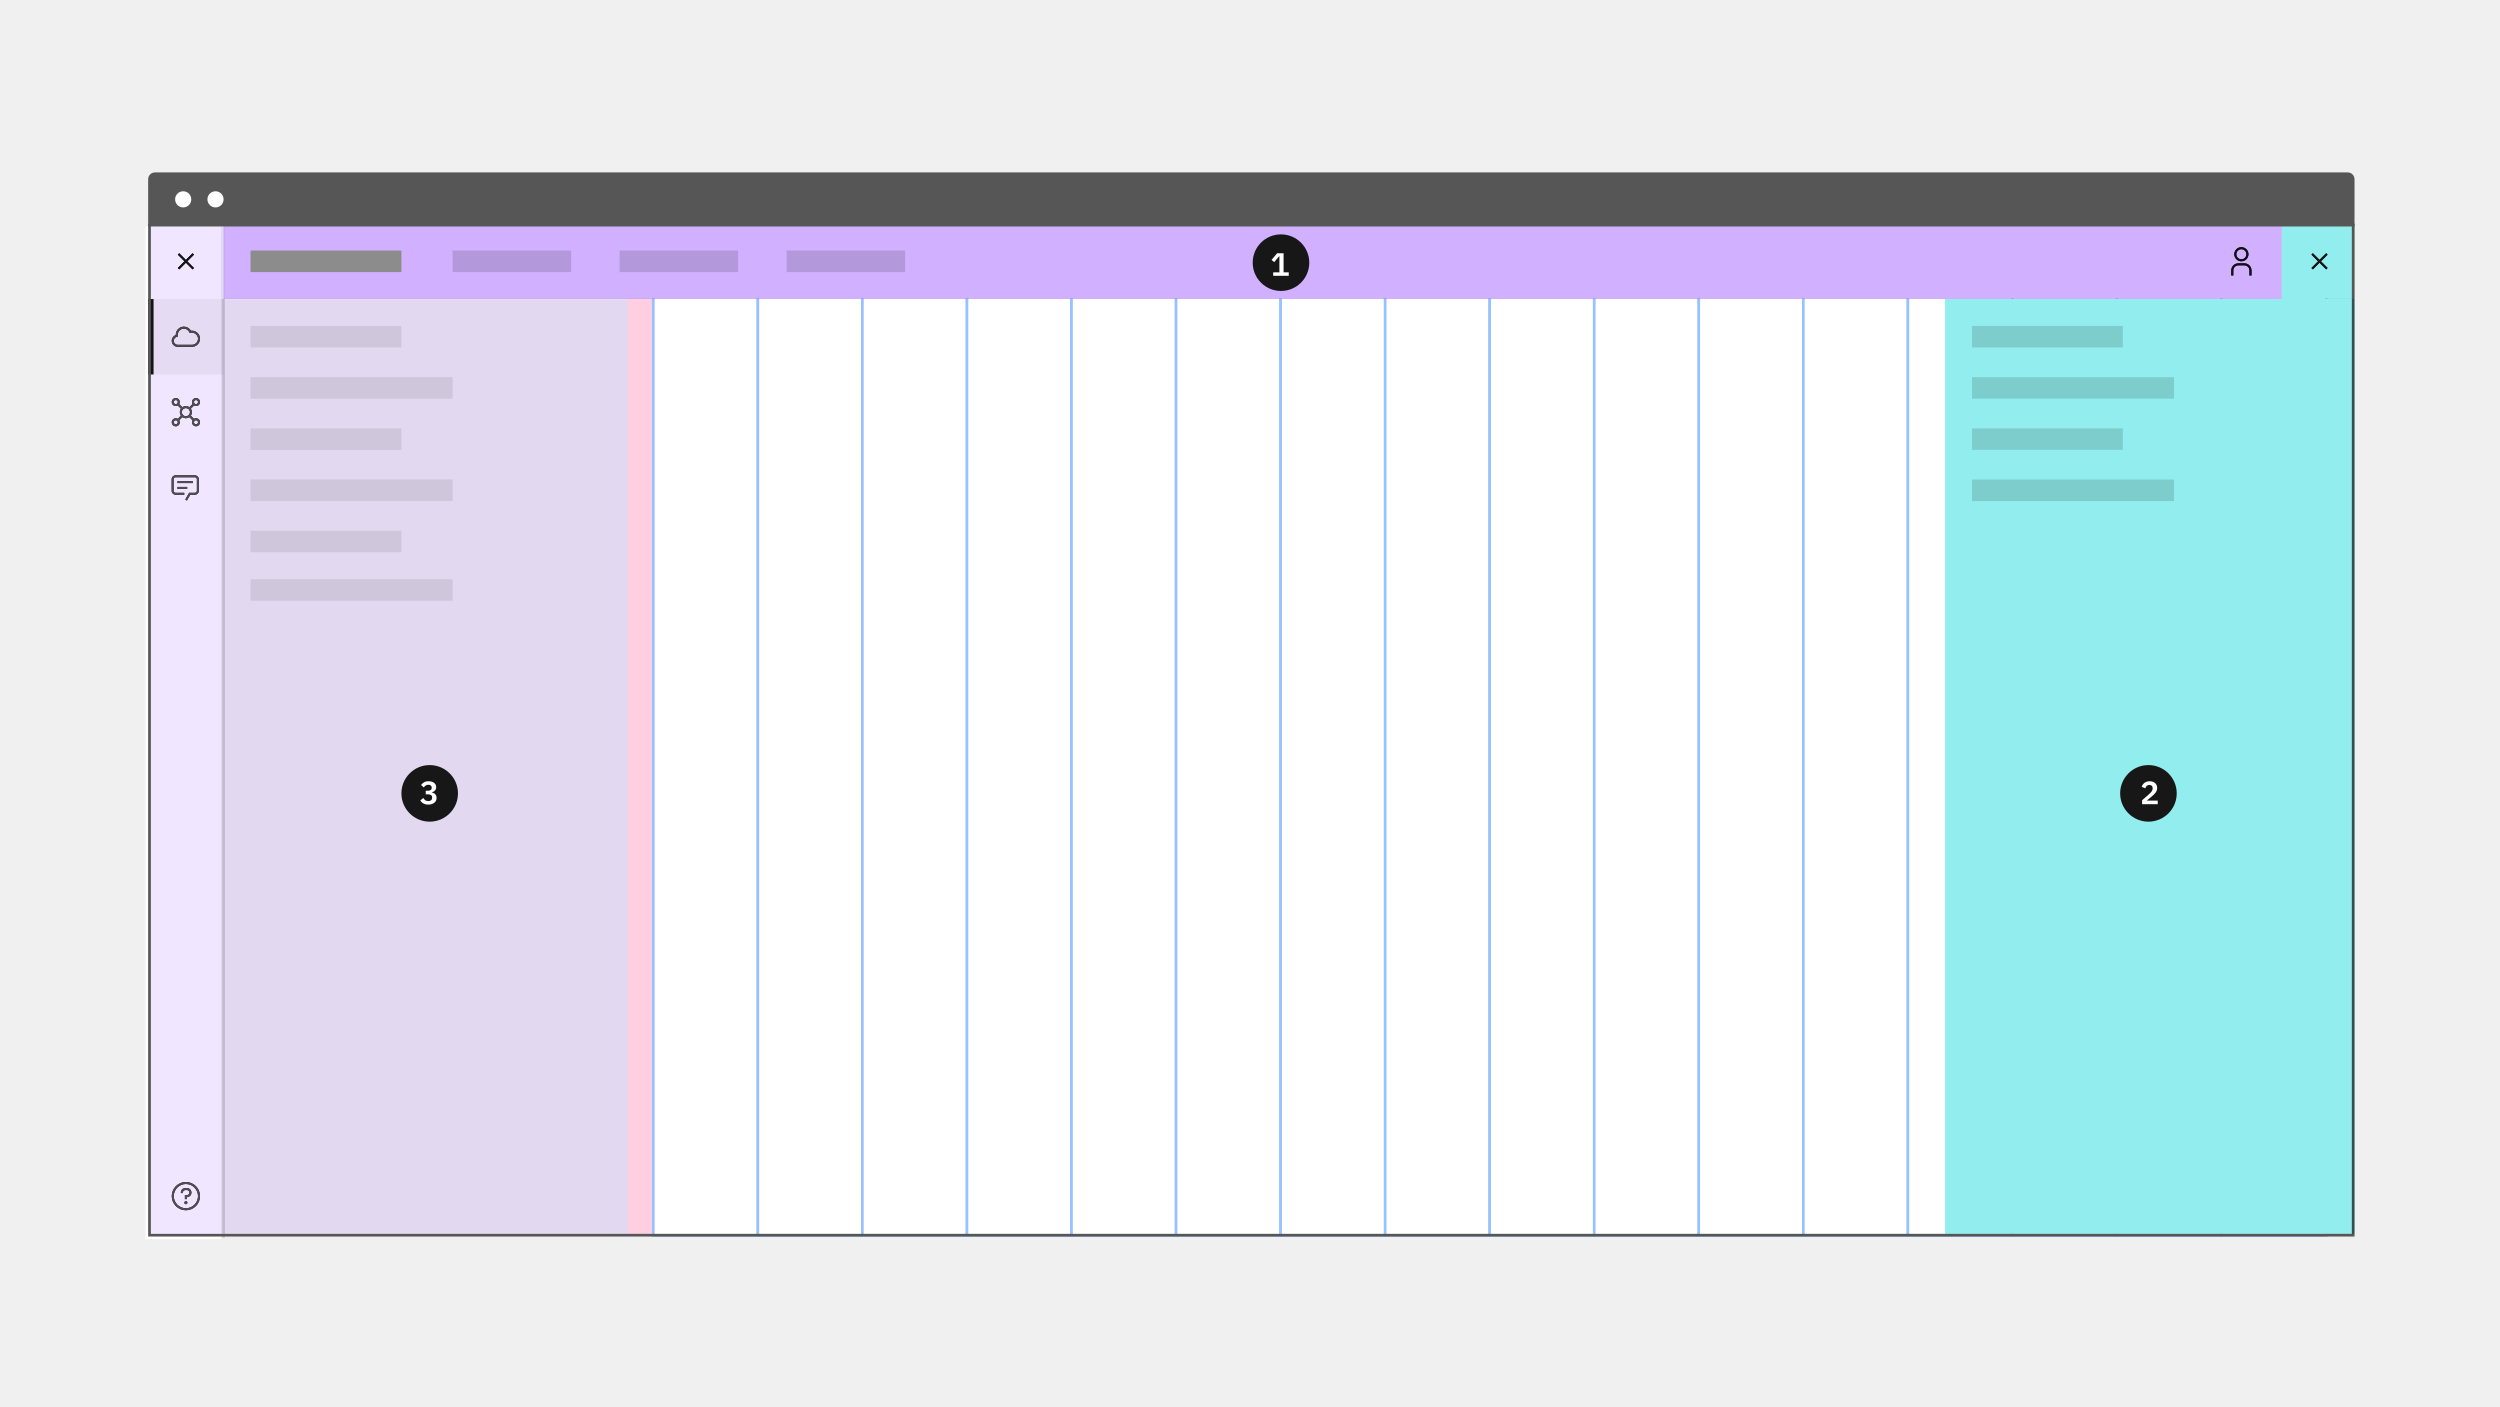
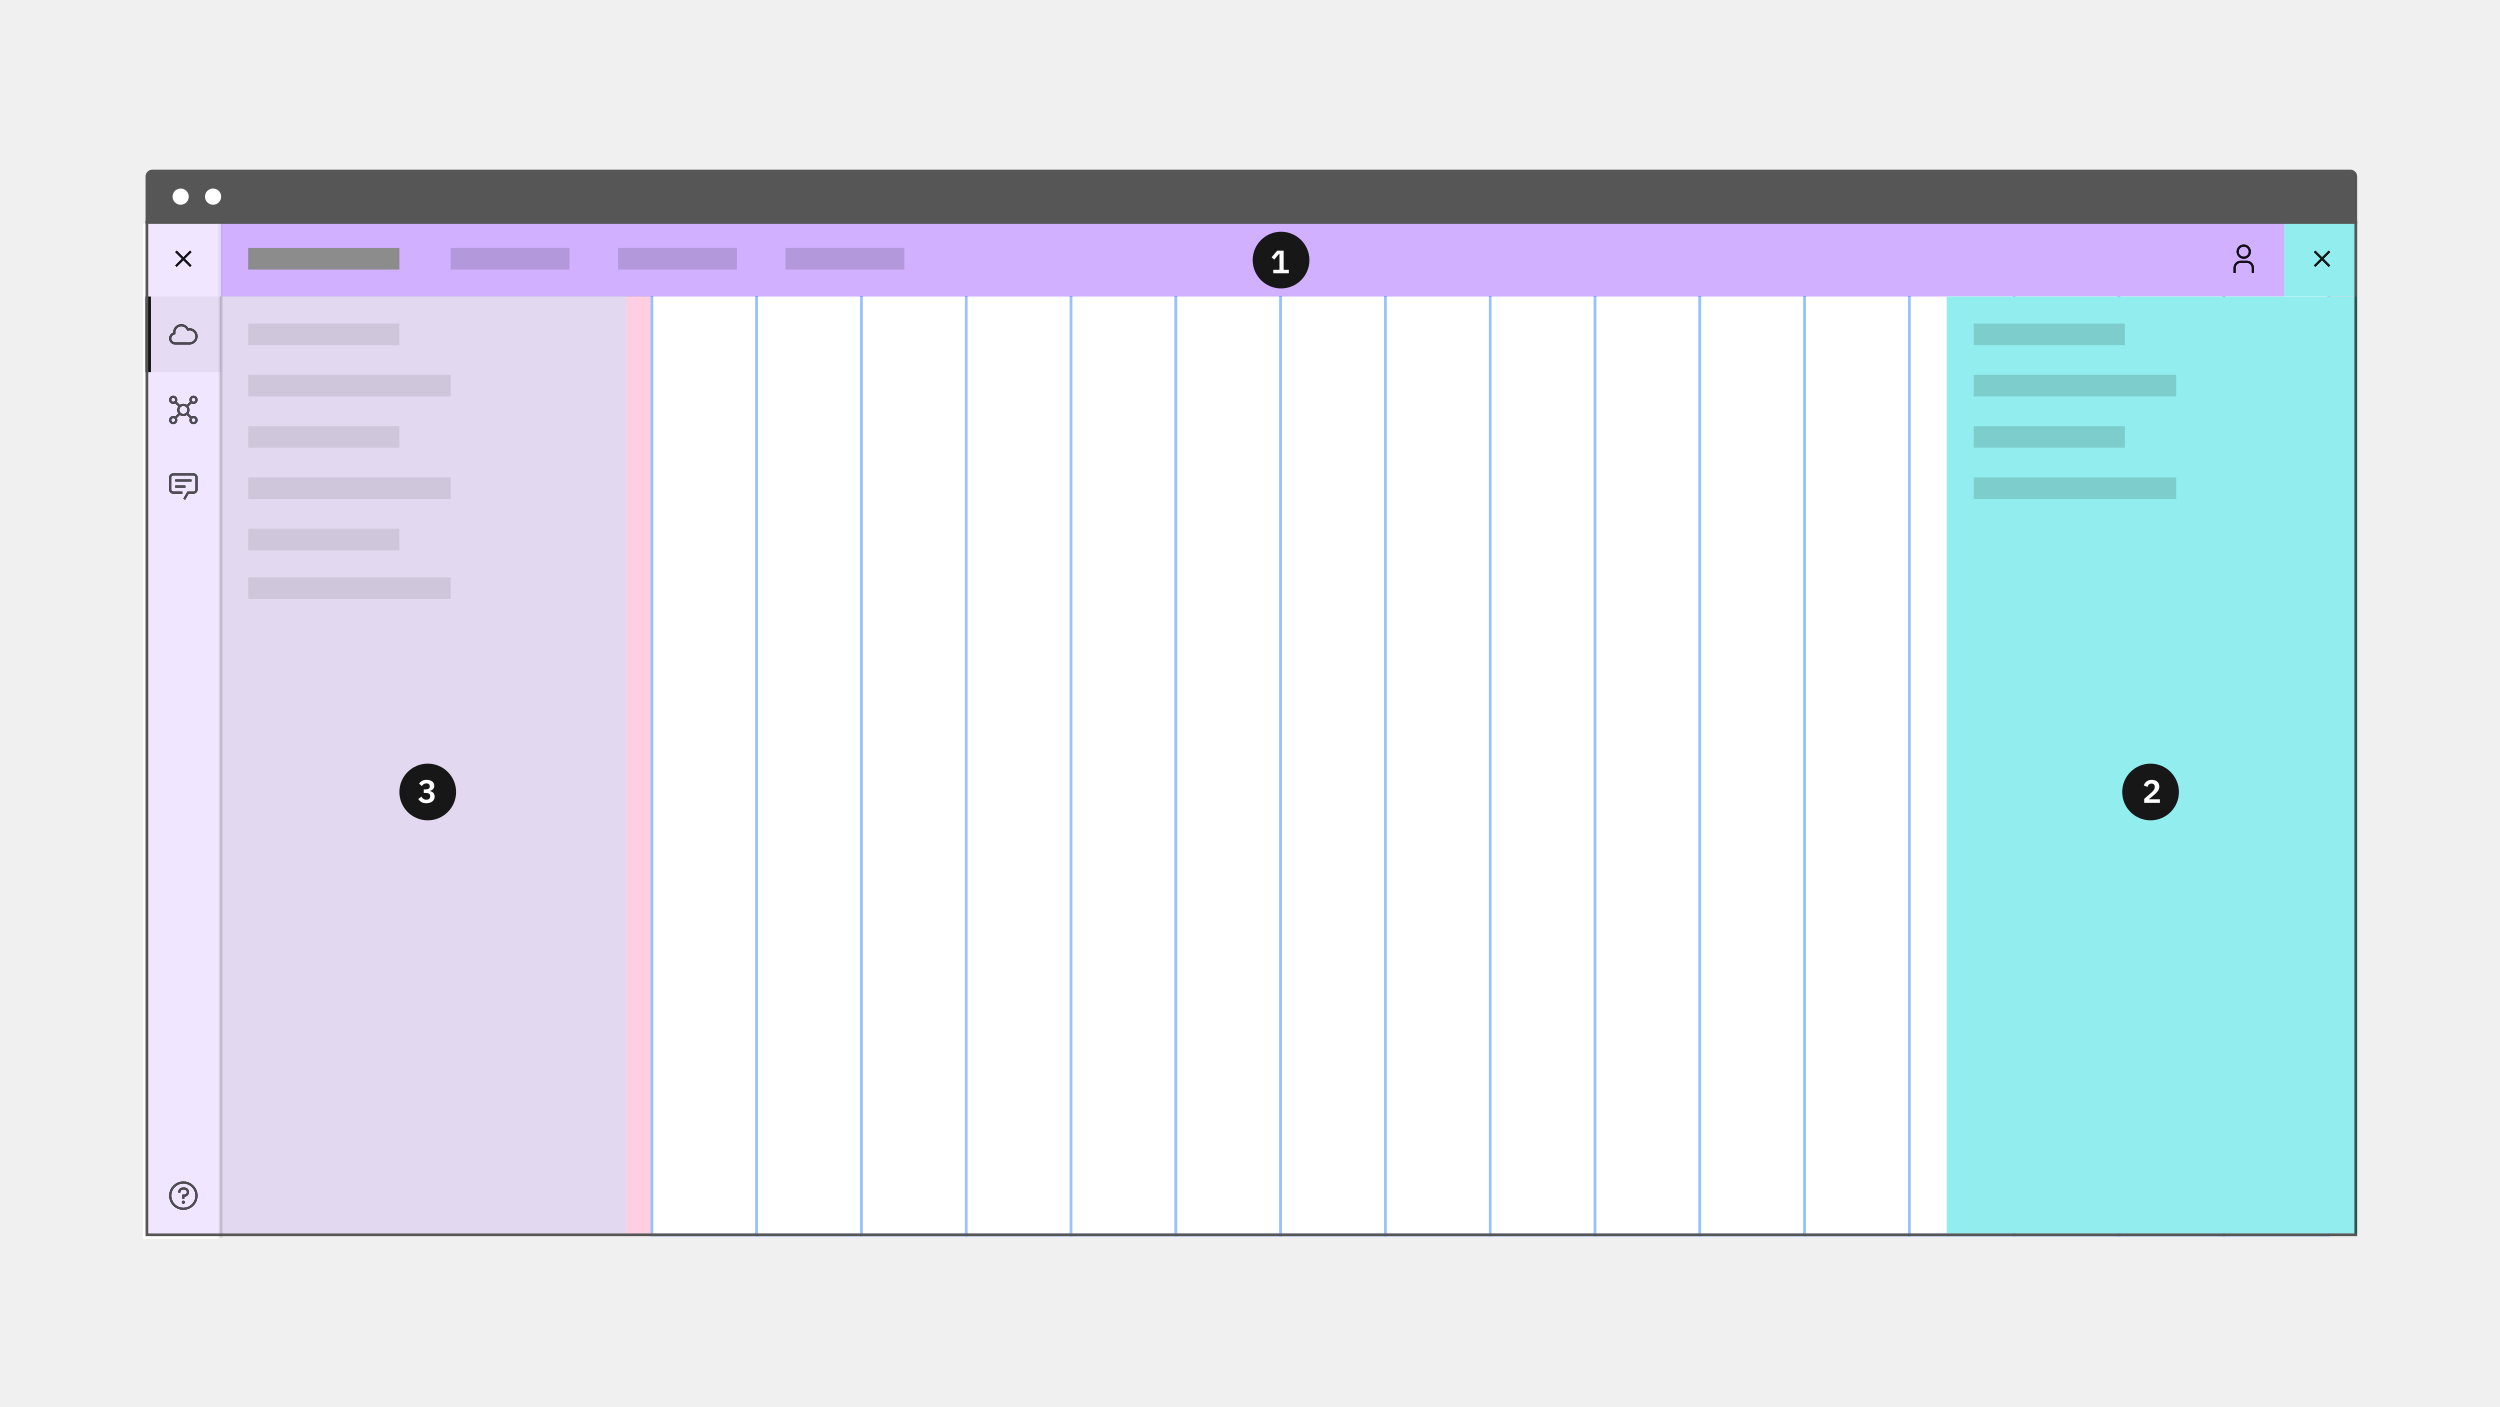
- <svg xmlns="http://www.w3.org/2000/svg" xmlns:xlink="http://www.w3.org/1999/xlink" width="928px" height="522px" viewBox="0 0 928 522" version="1.1">
+ <svg xmlns="http://www.w3.org/2000/svg" xmlns:xlink="http://www.w3.org/1999/xlink" width="1120px" height="630px" viewBox="0 0 1120 630" version="1.1">
  <defs>
-     <path d="M3.75,0.75 C4.786,0.75 5.625,1.589 5.625,2.625 C5.625,3.661 4.786,4.5 3.75,4.5 C2.714,4.5 1.875,3.661 1.875,2.625 C1.876,1.59 2.715,0.751 3.75,0.75 Z M3.75,0 C2.3,0 1.125,1.175 1.125,2.625 C1.125,4.075 2.3,5.25 3.75,5.25 C5.2,5.25 6.375,4.075 6.375,2.625 C6.375,1.175 5.2,8.32667268e-16 3.75,0 Z M7.5,10.5 L6.75,10.5 L6.75,8.625 C6.749,7.59 5.91,6.751 4.875,6.75 L2.625,6.75 C1.59,6.751 0.751,7.59 0.75,8.625 L0.75,10.5 L0,10.5 L0,8.625 C0.002,7.176 1.176,6.002 2.625,6 L4.875,6 C6.324,6.002 7.498,7.176 7.5,8.625 L7.5,10.5 Z" id="path-1" />
-     <polygon id="path-3" points="3.53 3 6 0.53 5.47 0 3 2.47 0.53 0 0 0.53 2.47 3 0 5.47 0.53 6 3 3.53 5.47 6 6 5.47" />
-     <path d="M5.25,0 C2.362,0 0,2.362 0,5.25 C0,8.137 2.362,10.5 5.25,10.5 C8.137,10.5 10.5,8.137 10.5,5.25 C10.5,2.362 8.137,0 5.25,0 Z M5.25,9.75 C2.775,9.75 0.75,7.725 0.75,5.25 C0.75,2.775 2.775,0.75 5.25,0.75 C7.725,0.75 9.75,2.775 9.75,5.25 C9.75,7.725 7.725,9.75 5.25,9.75 Z M5.25,8.25 C5.561,8.25 5.812,7.998 5.812,7.688 C5.812,7.377 5.561,7.125 5.25,7.125 C4.939,7.125 4.688,7.377 4.688,7.688 C4.688,7.998 4.939,8.25 5.25,8.25 Z M5.625,2.25 L5.062,2.25 C4.125,2.25 3.375,3 3.375,3.938 L3.375,4.125 L4.125,4.125 L4.125,3.938 C4.125,3.413 4.537,3 5.062,3 L5.625,3 C6.15,3 6.562,3.413 6.562,3.938 C6.562,4.463 6.15,4.875 5.625,4.875 L4.875,4.875 L4.875,6.375 L5.625,6.375 L5.625,5.625 C6.562,5.625 7.312,4.875 7.312,3.938 C7.312,3 6.562,2.25 5.625,2.25 Z" id="path-5" />
-     <path d="M9.375,7.875 C9.111,7.879 8.852,7.953 8.625,8.089 L7.466,6.93 C8.021,6.15 8.021,5.104 7.466,4.324 L8.625,3.161 C9.276,3.543 10.109,3.381 10.57,2.784 C11.031,2.187 10.977,1.34 10.444,0.806 C9.91,0.273 9.063,0.219 8.466,0.68 C7.869,1.141 7.707,1.974 8.089,2.625 L6.93,3.784 C6.15,3.229 5.104,3.229 4.324,3.784 L3.161,2.625 C3.543,1.974 3.381,1.141 2.784,0.68 C2.187,0.219 1.34,0.273 0.806,0.806 C0.273,1.34 0.219,2.187 0.68,2.784 C1.141,3.381 1.974,3.543 2.625,3.161 L3.784,4.32 C3.229,5.1 3.229,6.146 3.784,6.926 L2.625,8.089 C1.974,7.707 1.141,7.869 0.68,8.466 C0.219,9.063 0.273,9.91 0.806,10.444 C1.34,10.977 2.187,11.031 2.784,10.57 C3.381,10.109 3.543,9.276 3.161,8.625 L4.32,7.466 C5.1,8.021 6.146,8.021 6.926,7.466 L8.089,8.625 C7.749,9.214 7.848,9.958 8.329,10.438 C8.811,10.918 9.556,11.013 10.143,10.671 C10.731,10.328 11.014,9.633 10.834,8.977 C10.654,8.322 10.055,7.869 9.375,7.875 Z M9.375,1.125 C9.789,1.125 10.125,1.461 10.125,1.875 C10.125,2.289 9.789,2.625 9.375,2.625 C8.961,2.625 8.625,2.289 8.625,1.875 C8.625,1.461 8.961,1.125 9.375,1.125 Z M1.125,1.875 C1.125,1.461 1.461,1.125 1.875,1.125 C2.289,1.125 2.625,1.461 2.625,1.875 C2.625,2.289 2.289,2.625 1.875,2.625 C1.676,2.625 1.485,2.546 1.345,2.405 C1.204,2.265 1.125,2.074 1.125,1.875 Z M1.875,10.125 C1.461,10.125 1.125,9.789 1.125,9.375 C1.125,8.961 1.461,8.625 1.875,8.625 C2.289,8.625 2.625,8.961 2.625,9.375 C2.625,9.789 2.289,10.125 1.875,10.125 Z M5.625,7.125 C4.797,7.125 4.125,6.453 4.125,5.625 C4.125,4.797 4.797,4.125 5.625,4.125 C6.453,4.125 7.125,4.797 7.125,5.625 C7.125,6.023 6.967,6.404 6.686,6.686 C6.404,6.967 6.023,7.125 5.625,7.125 Z M9.375,10.125 C8.961,10.125 8.625,9.789 8.625,9.375 C8.625,8.961 8.961,8.625 9.375,8.625 C9.789,8.625 10.125,8.961 10.125,9.375 C10.125,9.789 9.789,10.125 9.375,10.125 Z" id="path-7" />
-     <path d="M5.666,9.36 L5.04,9 L6.48,6.48 L8.64,6.48 C9.038,6.48 9.36,6.158 9.36,5.76 L9.36,1.44 C9.36,1.042 9.038,0.72 8.64,0.72 L1.44,0.72 C1.042,0.72 0.72,1.042 0.72,1.44 L0.72,5.76 C0.72,6.158 1.042,6.48 1.44,6.48 L4.68,6.48 L4.68,7.2 L1.44,7.2 C0.645,7.2 1.59872116e-16,6.555 0,5.76 L0,1.44 C-7.99360578e-17,0.645 0.645,0 1.44,0 L8.64,0 C9.435,0 10.08,0.645 10.08,1.44 L10.08,5.76 C10.08,6.555 9.435,7.2 8.64,7.2 L6.898,7.2 L5.666,9.36 Z M2.16,2.16 L7.92,2.16 L7.92,2.88 L2.16,2.88 L2.16,2.16 Z M2.16,4.32 L5.76,4.32 L5.76,5.04 L2.16,5.04 L2.16,4.32 Z" id="path-9" />
-     <path d="M4.5,0.75 C5.325,0.75 6.075,1.2 6.45,1.913 L6.713,2.362 L7.2,2.288 C7.312,2.288 7.425,2.25 7.5,2.25 C8.738,2.25 9.75,3.263 9.75,4.5 C9.75,5.625 8.887,6.6 7.8,6.713 L7.612,6.75 L2.25,6.75 C1.425,6.75 0.75,6.075 0.75,5.25 C0.75,4.612 1.163,4.05 1.762,3.825 L2.288,3.638 L2.25,3.112 L2.25,3.038 L2.25,3 C2.25,1.762 3.263,0.75 4.5,0.75 Z M4.5,0 C2.85,0 1.5,1.35 1.5,3 C1.5,3.038 1.5,3.075 1.5,3.112 C0.637,3.413 0,4.237 0,5.25 C0,6.487 1.012,7.5 2.25,7.5 L7.875,7.5 L7.875,7.463 C9.338,7.275 10.5,6 10.5,4.5 C10.5,2.85 9.15,1.5 7.5,1.5 C7.35,1.5 7.237,1.5 7.125,1.538 C6.6,0.6 5.625,0 4.5,0 Z" id="path-11" />
-     <polygon id="path-13" points="3.53 3 6 0.53 5.47 0 3 2.47 0.53 0 0 0.53 2.47 3 0 5.47 0.53 6 3 3.53 5.47 6 6 5.47" />
+     <path d="M4.537,0.907 C5.79,0.907 6.806,1.923 6.806,3.176 C6.806,4.429 5.79,5.445 4.537,5.445 C3.285,5.445 2.269,4.429 2.269,3.176 C2.27,1.924 3.285,0.909 4.537,0.907 Z M4.537,0 C2.783,0 1.361,1.422 1.361,3.176 C1.361,4.93 2.783,6.353 4.537,6.353 C6.292,6.353 7.714,4.93 7.714,3.176 C7.714,1.422 6.292,1.00752739e-15 4.537,0 Z M9.075,12.705 L8.168,12.705 L8.168,10.436 C8.166,9.184 7.151,8.169 5.899,8.168 L3.176,8.168 C1.924,8.169 0.909,9.184 0.907,10.436 L0.907,12.705 L0,12.705 L0,10.436 C0.002,8.683 1.423,7.262 3.176,7.26 L5.899,7.26 C7.652,7.262 9.073,8.683 9.075,10.436 L9.075,12.705 Z" id="path-1" />
+     <polygon id="path-3" points="4.272 3.63 7.26 0.642 6.618 0 3.63 2.988 0.642 0 0 0.642 2.988 3.63 0 6.618 0.642 7.26 3.63 4.272 6.618 7.26 7.26 6.618" />
+     <path d="M6.353,0 C2.859,0 0,2.859 0,6.353 C0,9.846 2.859,12.705 6.353,12.705 C9.846,12.705 12.705,9.846 12.705,6.353 C12.705,2.859 9.846,0 6.353,0 Z M6.353,11.797 C3.358,11.797 0.907,9.347 0.907,6.353 C0.907,3.358 3.358,0.907 6.353,0.907 C9.347,0.907 11.797,3.358 11.797,6.353 C11.797,9.347 9.347,11.797 6.353,11.797 Z M6.353,9.982 C6.728,9.982 7.033,9.678 7.033,9.302 C7.033,8.926 6.728,8.621 6.353,8.621 C5.977,8.621 5.672,8.926 5.672,9.302 C5.672,9.678 5.977,9.982 6.353,9.982 Z M6.806,2.723 L6.126,2.723 C4.991,2.723 4.084,3.63 4.084,4.764 L4.084,4.991 L4.991,4.991 L4.991,4.764 C4.991,4.129 5.49,3.63 6.126,3.63 L6.806,3.63 C7.441,3.63 7.941,4.129 7.941,4.764 C7.941,5.4 7.441,5.899 6.806,5.899 L5.899,5.899 L5.899,7.714 L6.806,7.714 L6.806,6.806 C7.941,6.806 8.848,5.899 8.848,4.764 C8.848,3.63 7.941,2.723 6.806,2.723 Z" id="path-5" />
+     <path d="M11.344,9.529 C11.024,9.533 10.711,9.623 10.436,9.787 L9.034,8.385 C9.705,7.441 9.705,6.176 9.034,5.232 L10.436,3.825 C11.224,4.287 12.232,4.091 12.79,3.368 C13.348,2.646 13.283,1.621 12.637,0.976 C11.991,0.33 10.967,0.264 10.244,0.822 C9.522,1.381 9.326,2.388 9.787,3.176 L8.385,4.578 C7.441,3.908 6.176,3.908 5.232,4.578 L3.825,3.176 C4.287,2.388 4.091,1.381 3.368,0.822 C2.646,0.264 1.621,0.33 0.976,0.976 C0.33,1.621 0.264,2.646 0.822,3.368 C1.381,4.091 2.388,4.287 3.176,3.825 L4.578,5.227 C3.908,6.171 3.908,7.437 4.578,8.381 L3.176,9.787 C2.388,9.326 1.381,9.522 0.822,10.244 C0.264,10.967 0.33,11.991 0.976,12.637 C1.621,13.283 2.646,13.348 3.368,12.79 C4.091,12.232 4.287,11.224 3.825,10.436 L5.227,9.034 C6.171,9.705 7.437,9.705 8.381,9.034 L9.787,10.436 C9.376,11.149 9.496,12.049 10.079,12.63 C10.662,13.21 11.563,13.326 12.274,12.912 C12.984,12.497 13.327,11.656 13.109,10.863 C12.891,10.069 12.167,9.522 11.344,9.529 Z M11.344,1.361 C11.845,1.361 12.251,1.768 12.251,2.269 C12.251,2.77 11.845,3.176 11.344,3.176 C10.843,3.176 10.436,2.77 10.436,2.269 C10.436,1.768 10.843,1.361 11.344,1.361 Z M1.361,2.269 C1.361,1.768 1.768,1.361 2.269,1.361 C2.77,1.361 3.176,1.768 3.176,2.269 C3.176,2.77 2.77,3.176 2.269,3.176 C2.028,3.176 1.797,3.081 1.627,2.91 C1.457,2.74 1.361,2.509 1.361,2.269 Z M2.269,12.251 C1.768,12.251 1.361,11.845 1.361,11.344 C1.361,10.843 1.768,10.436 2.269,10.436 C2.77,10.436 3.176,10.843 3.176,11.344 C3.176,11.845 2.77,12.251 2.269,12.251 Z M6.806,8.621 C5.804,8.621 4.991,7.809 4.991,6.806 C4.991,5.804 5.804,4.991 6.806,4.991 C7.809,4.991 8.621,5.804 8.621,6.806 C8.621,7.288 8.43,7.749 8.09,8.09 C7.749,8.43 7.288,8.621 6.806,8.621 Z M11.344,12.251 C10.843,12.251 10.436,11.845 10.436,11.344 C10.436,10.843 10.843,10.436 11.344,10.436 C11.845,10.436 12.251,10.843 12.251,11.344 C12.251,11.845 11.845,12.251 11.344,12.251 Z" id="path-7" />
+     <path d="M7.142,11.797 L6.353,11.344 L8.168,8.168 L10.89,8.168 C11.391,8.168 11.797,7.761 11.797,7.26 L11.797,1.815 C11.797,1.314 11.391,0.907 10.89,0.907 L1.815,0.907 C1.314,0.907 0.907,1.314 0.907,1.815 L0.907,7.26 C0.907,7.761 1.314,8.168 1.815,8.168 L5.899,8.168 L5.899,9.075 L1.815,9.075 C0.813,9.075 2.01505479e-16,8.262 0,7.26 L0,1.815 C-1.00752739e-16,0.813 0.813,0 1.815,0 L10.89,0 C11.892,0 12.705,0.813 12.705,1.815 L12.705,7.26 C12.705,8.262 11.892,9.075 10.89,9.075 L8.694,9.075 L7.142,11.797 Z M2.723,2.723 L9.982,2.723 L9.982,3.63 L2.723,3.63 L2.723,2.723 Z M2.723,5.445 L7.26,5.445 L7.26,6.353 L2.723,6.353 L2.723,5.445 Z" id="path-9" />
+     <path d="M5.445,0.907 C6.443,0.907 7.351,1.452 7.804,2.314 L8.122,2.859 L8.712,2.768 C8.848,2.768 8.984,2.723 9.075,2.723 C10.572,2.723 11.797,3.948 11.797,5.445 C11.797,6.806 10.754,7.986 9.438,8.122 L9.211,8.168 L2.723,8.168 C1.724,8.168 0.907,7.351 0.907,6.353 C0.907,5.581 1.407,4.901 2.133,4.628 L2.768,4.401 L2.723,3.766 L2.723,3.675 L2.723,3.63 C2.723,2.133 3.948,0.907 5.445,0.907 Z M5.445,0 C3.449,0 1.815,1.633 1.815,3.63 C1.815,3.675 1.815,3.721 1.815,3.766 C0.771,4.129 0,5.127 0,6.353 C0,7.85 1.225,9.075 2.723,9.075 L9.529,9.075 L9.529,9.03 C11.298,8.803 12.705,7.26 12.705,5.445 C12.705,3.449 11.072,1.815 9.075,1.815 C8.893,1.815 8.757,1.815 8.621,1.86 C7.986,0.726 6.806,0 5.445,0 Z" id="path-11" />
+     <polygon id="path-13" points="4.272 3.63 7.26 0.642 6.618 0 3.63 2.988 0.642 0 0 0.642 2.988 3.63 0 6.618 0.642 7.26 3.63 4.272 6.618 7.26 7.26 6.618" />
  </defs>
  <g id="Screen-regions-1" stroke="none" stroke-width="1" fill="none" fill-rule="evenodd">
-     <rect id="Rectangle-13-Copy" fill="#FFCFE1" x="233" y="111" width="641" height="347" />
-     <path d="M242.5,109.6 L281.378,109.6 L281.378,458.6 L242.5,458.6 L242.5,109.6 Z" id="Rectangle-17-Copy-561" stroke="#97C1FF" fill="#FFFFFF" />
-     <path d="M281.308,109.6 L320.186,109.6 L320.186,458.6 L281.308,458.6 L281.308,109.6 Z" id="Rectangle-17-Copy-561" stroke="#97C1FF" fill="#FFFFFF" />
-     <path d="M320.116,109.6 L358.994,109.6 L358.994,458.6 L320.116,458.6 L320.116,109.6 Z" id="Rectangle-17-Copy-561" stroke="#97C1FF" fill="#FFFFFF" />
-     <path d="M358.924,109.6 L397.802,109.6 L397.802,458.6 L358.924,458.6 L358.924,109.6 Z" id="Rectangle-17-Copy-561" stroke="#97C1FF" fill="#FFFFFF" />
-     <path d="M397.733,109.6 L436.61,109.6 L436.61,458.6 L397.733,458.6 L397.733,109.6 Z" id="Rectangle-17-Copy-561" stroke="#97C1FF" fill="#FFFFFF" />
-     <path d="M436.541,109.6 L475.419,109.6 L475.419,458.6 L436.541,458.6 L436.541,109.6 Z" id="Rectangle-17-Copy-561" stroke="#97C1FF" fill="#FFFFFF" />
-     <path d="M475.349,109.6 L514.227,109.6 L514.227,458.6 L475.349,458.6 L475.349,109.6 Z" id="Rectangle-17-Copy-561" stroke="#97C1FF" fill="#FFFFFF" />
-     <path d="M514.157,109.6 L553.035,109.6 L553.035,458.6 L514.157,458.6 L514.157,109.6 Z" id="Rectangle-17-Copy-561" stroke="#97C1FF" fill="#FFFFFF" />
-     <path d="M552.965,109.6 L591.843,109.6 L591.843,458.6 L552.965,458.6 L552.965,109.6 Z" id="Rectangle-17-Copy-561" stroke="#97C1FF" fill="#FFFFFF" />
-     <path d="M591.773,109.6 L630.651,109.6 L630.651,458.6 L591.773,458.6 L591.773,109.6 Z" id="Rectangle-17-Copy-561" stroke="#97C1FF" fill="#FFFFFF" />
-     <path d="M630.581,109.6 L669.459,109.6 L669.459,458.6 L630.581,458.6 L630.581,109.6 Z" id="Rectangle-17-Copy-561" stroke="#97C1FF" fill="#FFFFFF" />
-     <path d="M669.39,109.6 L708.267,109.6 L708.267,458.6 L669.39,458.6 L669.39,109.6 Z" id="Rectangle-17-Copy-561" stroke="#97C1FF" fill="#FFFFFF" />
-     <path d="M708.198,109.6 L747.076,109.6 L747.076,458.6 L708.198,458.6 L708.198,109.6 Z" id="Rectangle-17-Copy-561" stroke="#97C1FF" fill="#FFFFFF" />
-     <path d="M747.006,109.6 L785.884,109.6 L785.884,458.6 L747.006,458.6 L747.006,109.6 Z" id="Rectangle-17-Copy-561" stroke="#97C1FF" fill="#FFFFFF" />
-     <path d="M785.814,109.6 L824.692,109.6 L824.692,458.6 L785.814,458.6 L785.814,109.6 Z" id="Rectangle-17-Copy-561" stroke="#97C1FF" fill="#FFFFFF" />
-     <path d="M824.622,109.6 L863.5,109.6 L863.5,458.6 L824.622,458.6 L824.622,109.6 Z" id="Rectangle-17-Copy-561" stroke="#97C1FF" fill="#FFFFFF" />
-     <polygon id="Rectangle-Copy" fill="#FFFFFF" points="83 82.596 873 82.596 873 110.808 83 110.808" />
-     <rect id="Rectangle-3-Copy-39" fill="#DCDCDC" x="168" y="93" width="44" height="8" />
-     <rect id="Rectangle-3-Copy-41" fill="#DCDCDC" x="230" y="93" width="44" height="8" />
-     <rect id="Rectangle-3-Copy-42" fill="#DCDCDC" x="292" y="93" width="44" height="8" />
-     <g id="icon/user/user/20" transform="translate(826, 91)">
-       <g id="Group">
-         <g id="user" transform="translate(2.25, 0.75)">
-           <mask id="mask-2" fill="white">
-             <use xlink:href="#path-1" />
+     <g id="Group" transform="translate(64, 76)">
+       <rect id="Rectangle-13-Copy" fill="#FFCFE1" x="216.546" y="56.851" width="775.454" height="419.73" />
+       <path d="M228.039,55.157 L275.072,55.157 L275.072,477.307 L228.039,477.307 L228.039,55.157 Z" id="Rectangle-17-Copy-561" stroke="#97C1FF" stroke-width="1.21" fill="#FFFFFF" />
+       <path d="M274.987,55.157 L322.02,55.157 L322.02,477.307 L274.987,477.307 L274.987,55.157 Z" id="Rectangle-17-Copy-561" stroke="#97C1FF" stroke-width="1.21" fill="#FFFFFF" />
+       <path d="M321.936,55.157 L368.969,55.157 L368.969,477.307 L321.936,477.307 L321.936,55.157 Z" id="Rectangle-17-Copy-561" stroke="#97C1FF" stroke-width="1.21" fill="#FFFFFF" />
+       <path d="M368.884,55.157 L415.917,55.157 L415.917,477.307 L368.884,477.307 L368.884,55.157 Z" id="Rectangle-17-Copy-561" stroke="#97C1FF" stroke-width="1.21" fill="#FFFFFF" />
+       <path d="M415.832,55.157 L462.865,55.157 L462.865,477.307 L415.832,477.307 L415.832,55.157 Z" id="Rectangle-17-Copy-561" stroke="#97C1FF" stroke-width="1.21" fill="#FFFFFF" />
+       <path d="M462.781,55.157 L509.814,55.157 L509.814,477.307 L462.781,477.307 L462.781,55.157 Z" id="Rectangle-17-Copy-561" stroke="#97C1FF" stroke-width="1.21" fill="#FFFFFF" />
+       <path d="M509.729,55.157 L556.762,55.157 L556.762,477.307 L509.729,477.307 L509.729,55.157 Z" id="Rectangle-17-Copy-561" stroke="#97C1FF" stroke-width="1.21" fill="#FFFFFF" />
+       <path d="M556.678,55.157 L603.711,55.157 L603.711,477.307 L556.678,477.307 L556.678,55.157 Z" id="Rectangle-17-Copy-561" stroke="#97C1FF" stroke-width="1.21" fill="#FFFFFF" />
+       <path d="M603.626,55.157 L650.659,55.157 L650.659,477.307 L603.626,477.307 L603.626,55.157 Z" id="Rectangle-17-Copy-561" stroke="#97C1FF" stroke-width="1.21" fill="#FFFFFF" />
+       <path d="M650.574,55.157 L697.607,55.157 L697.607,477.307 L650.574,477.307 L650.574,55.157 Z" id="Rectangle-17-Copy-561" stroke="#97C1FF" stroke-width="1.21" fill="#FFFFFF" />
+       <path d="M697.523,55.157 L744.556,55.157 L744.556,477.307 L697.523,477.307 L697.523,55.157 Z" id="Rectangle-17-Copy-561" stroke="#97C1FF" stroke-width="1.21" fill="#FFFFFF" />
+       <path d="M744.471,55.157 L791.504,55.157 L791.504,477.307 L744.471,477.307 L744.471,55.157 Z" id="Rectangle-17-Copy-561" stroke="#97C1FF" stroke-width="1.21" fill="#FFFFFF" />
+       <path d="M791.42,55.157 L838.453,55.157 L838.453,477.307 L791.42,477.307 L791.42,55.157 Z" id="Rectangle-17-Copy-561" stroke="#97C1FF" stroke-width="1.21" fill="#FFFFFF" />
+       <path d="M838.368,55.157 L885.401,55.157 L885.401,477.307 L838.368,477.307 L838.368,55.157 Z" id="Rectangle-17-Copy-561" stroke="#97C1FF" stroke-width="1.21" fill="#FFFFFF" />
+       <path d="M885.316,55.157 L932.349,55.157 L932.349,477.307 L885.316,477.307 L885.316,55.157 Z" id="Rectangle-17-Copy-561" stroke="#97C1FF" stroke-width="1.21" fill="#FFFFFF" />
+       <path d="M932.265,55.157 L979.298,55.157 L979.298,477.307 L932.265,477.307 L932.265,55.157 Z" id="Rectangle-17-Copy-561" stroke="#97C1FF" stroke-width="1.21" fill="#FFFFFF" />
+       <polygon id="Rectangle-Copy" fill="#FFFFFF" points="35.083 22.493 990.79 22.493 990.79 56.619 35.083 56.619" />
+       <rect id="Rectangle-3-Copy-39" fill="#DCDCDC" x="137.912" y="35.078" width="53.229" height="9.677" />
+       <rect id="Rectangle-3-Copy-41" fill="#DCDCDC" x="212.917" y="35.078" width="53.229" height="9.677" />
+       <rect id="Rectangle-3-Copy-42" fill="#DCDCDC" x="287.922" y="35.078" width="53.229" height="9.677" />
+       <g id="icon/user/user/20" transform="translate(933.9317, 32.65909)">
+         <g id="Group">
+           <g id="user" transform="translate(2.7225, 0.9075)">
+             <mask id="mask-2" fill="white">
+               <use xlink:href="#path-1" />
+             </mask>
+             <use id="Mask" fill="#000000" fill-rule="nonzero" xlink:href="#path-1" />
+             <g id="color/gray/100" mask="url(#mask-2)" fill="#171717">
+               <g transform="translate(-2.7225, -0.9075)">
+                 <rect x="0" y="0" width="29" height="29" />
+               </g>
+             </g>
+           </g>
+           <rect id="transparent-rectangle" x="0" y="0" width="14.52" height="14.52" />
+         </g>
+       </g>
+       <rect id="Rectangle-Copy-2" fill="#92EEEE" style="mix-blend-mode: multiply;" x="959.337" y="22.982" width="32.663" height="33.869" />
+       <rect id="Rectangle-Copy" fill="#D0B0FF" style="mix-blend-mode: multiply;" x="35.083" y="22.982" width="924.254" height="33.869" />
+       <g id="icon/navigation/close/20" transform="translate(969.0146, 32.65909)">
+         <g id="Group">
+           <g id="close" transform="translate(3.63, 3.63)">
+             <mask id="mask-4" fill="white">
+               <use xlink:href="#path-3" />
+             </mask>
+             <use id="Mask" fill="#000000" fill-rule="nonzero" xlink:href="#path-3" />
+             <g id="color/gray/100" mask="url(#mask-4)" fill="#171717">
+               <g transform="translate(-3.63, -3.63)">
+                 <rect x="0" y="0" width="29" height="29" />
+               </g>
+             </g>
+           </g>
+           <rect id="transparent-rectangle" x="0" y="0" width="14.52" height="14.52" />
+         </g>
+       </g>
+       <rect id="Rectangle-3-Copy-4" fill="#FFFFFF" x="808.117" y="56.851" width="183.883" height="419.73" />
+       <ellipse id="Oval-3-Copy-3" fill="#171717" cx="509.912" cy="40.521" rx="12.702" ry="12.701" />
+       <polygon id="1" fill="#FFFFFF" points="513.401 46.419 506.418 46.419 506.418 44.866 509.206 44.866 509.206 37.667 509.075 37.667 506.868 40.28 505.678 39.278 508.19 36.288 511.078 36.288 511.078 44.866 513.401 44.866" />
+       <polygon id="Rectangle-3-Copy-43" fill="#DCDCDC" points="820.215 91.929 910.946 91.929 910.946 101.606 820.215 101.606" />
+       <rect id="Rectangle-3-Copy-44" fill="#DCDCDC" x="820.215" y="137.894" width="90.732" height="9.677" />
+       <polygon id="Rectangle-3-Copy-3" fill="#FFFFFF" points="0 24.192 33.873 24.192 33.873 479 0 479" />
+       <g id="icon/status/help/20" transform="translate(10.88781, 452.3889)">
+         <g id="help" stroke-width="1" fill-rule="evenodd" transform="translate(0.9075, 0.9075)">
+           <mask id="mask-6" fill="white">
+             <use xlink:href="#path-5" />
          </mask>
-           <use id="Mask" fill="#000000" fill-rule="nonzero" xlink:href="#path-1" />
-           <g id="color/gray/100" mask="url(#mask-2)" fill="#171717">
-             <g transform="translate(-2.25, -0.75)">
-               <rect x="0" y="0" width="24" height="24" />
+           <use id="Mask" fill="#000000" fill-rule="nonzero" xlink:href="#path-5" />
+           <g id="color/gray/70" mask="url(#mask-6)" fill="#565656">
+             <g transform="translate(-0.9075, -0.9075)">
+               <rect x="0" y="0" width="29" height="29" />
            </g>
          </g>
        </g>
-         <rect id="transparent-rectangle" x="0" y="0" width="12" height="12" />
+         <rect id="transparent-rectangle" x="0" y="0" width="14.52" height="14.52" />
      </g>
-     </g>
-     <rect id="Rectangle-Copy-2" fill="#92EEEE" style="mix-blend-mode: multiply;" x="847" y="83" width="27" height="28" />
-     <rect id="Rectangle-Copy" fill="#D0B0FF" style="mix-blend-mode: multiply;" x="83" y="83" width="764" height="28" />
-     <g id="icon/navigation/close/20" transform="translate(855, 91)">
-       <g id="Group">
-         <g id="close" transform="translate(3, 3)">
-           <mask id="mask-4" fill="white">
-             <use xlink:href="#path-3" />
+       <g id="icon/file/api/20" transform="translate(10.88781, 100.3965)">
+         <g id="Group">
+           <g id="api" transform="translate(0.45375, 0.45375)">
+             <mask id="mask-8" fill="white">
+               <use xlink:href="#path-7" />
+             </mask>
+             <use id="Mask" fill="#000000" fill-rule="nonzero" xlink:href="#path-7" />
+             <g id="color/gray/70" mask="url(#mask-8)" fill="#565656">
+               <g transform="translate(-0.45375, -0.45375)">
+                 <rect x="0" y="0" width="29" height="29" />
+               </g>
+             </g>
+           </g>
+           <rect id="transparent-rectangle" x="0" y="0" width="14.52" height="14.52" />
+         </g>
+       </g>
+       <polygon id="Rectangle-3" fill="#171717" points="1.21 56.851 3.629 56.851 3.629 90.72 1.21 90.72" />
+       <g id="icon/image/chat/16" transform="translate(10.88781, 134.2652)">
+         <g id="chat" stroke-width="1" fill-rule="evenodd" transform="translate(0.9075, 1.815)">
+           <mask id="mask-10" fill="white">
+             <use xlink:href="#path-9" />
          </mask>
-           <use id="Mask" fill="#000000" fill-rule="nonzero" xlink:href="#path-3" />
-           <g id="color/gray/100" mask="url(#mask-4)" fill="#171717">
-             <g transform="translate(-3, -3)">
-               <rect x="0" y="0" width="24" height="24" />
+           <use id="Mask" fill="#000000" fill-rule="nonzero" xlink:href="#path-9" />
+           <g id="color/gray/70" mask="url(#mask-10)" fill="#565656">
+             <g transform="translate(-0.9075, -1.815)">
+               <rect x="0" y="0" width="36" height="36" />
            </g>
          </g>
        </g>
-         <rect id="transparent-rectangle" x="0" y="0" width="12" height="12" />
+         <rect id="transparent-rectangle" x="0" y="0" width="14.52" height="14.52" />
      </g>
-     </g>
-     <rect id="Rectangle-3-Copy-4" fill="#FFFFFF" x="722" y="111" width="152" height="347" />
-     <circle id="Oval-3-Copy-3" fill="#171717" cx="475.5" cy="97.5" r="10.5" />
-     <polygon id="1" fill="#FFFFFF" points="478.384 102.376 472.612 102.376 472.612 101.092 474.916 101.092 474.916 95.14 474.808 95.14 472.984 97.3 472 96.472 474.076 94 476.464 94 476.464 101.092 478.384 101.092" />
-     <polygon id="Rectangle-3-Copy-43" fill="#DCDCDC" points="732 140 807 140 807 148 732 148" />
-     <rect id="Rectangle-3-Copy-44" fill="#DCDCDC" x="732" y="178" width="75" height="8" />
-     <polygon id="Rectangle-3-Copy-3" fill="#FFFFFF" points="54 84 82 84 82 460 54 460" />
-     <g id="icon/status/help/20" transform="translate(63, 438)">
-       <g id="help" stroke-width="1" fill-rule="evenodd" transform="translate(0.75, 0.75)">
-         <mask id="mask-6" fill="white">
-           <use xlink:href="#path-5" />
-         </mask>
-         <use id="Mask" fill="#000000" fill-rule="nonzero" xlink:href="#path-5" />
-         <g id="color/gray/70" mask="url(#mask-6)" fill="#565656">
-           <g transform="translate(-0.75, -0.75)">
-             <rect x="0" y="0" width="24" height="24" />
+       <g id="icon/image/cloud/20" transform="translate(10.88781, 66.52778)">
+         <g id="Group">
+           <g id="cloud" transform="translate(0.9075, 2.7225)">
+             <mask id="mask-12" fill="white">
+               <use xlink:href="#path-11" />
+             </mask>
+             <use id="Mask" fill="#000000" fill-rule="nonzero" xlink:href="#path-11" />
+             <g id="color/gray/70" mask="url(#mask-12)" fill="#565656">
+               <g transform="translate(-0.9075, -2.7225)">
+                 <rect x="0" y="0" width="29" height="29" />
+               </g>
+             </g>
          </g>
+           <rect id="transparent-rectangle" x="0" y="0" width="14.52" height="14.52" />
        </g>
      </g>
-       <rect id="transparent-rectangle" x="0" y="0" width="12" height="12" />
-     </g>
-     <g id="icon/file/api/20" transform="translate(63, 147)">
-       <g id="Group">
-         <g id="api" transform="translate(0.375, 0.375)">
-           <mask id="mask-8" fill="white">
-             <use xlink:href="#path-7" />
-           </mask>
-           <use id="Mask" fill="#000000" fill-rule="nonzero" xlink:href="#path-7" />
-           <g id="color/gray/70" mask="url(#mask-8)" fill="#565656">
-             <g transform="translate(-0.375, -0.375)">
-               <rect x="0" y="0" width="24" height="24" />
+       <g id="icon/navigation/close/20" transform="translate(10.88781, 32.65909)">
+         <g id="Group">
+           <g id="close" transform="translate(3.63, 3.63)">
+             <mask id="mask-14" fill="white">
+               <use xlink:href="#path-13" />
+             </mask>
+             <use id="Mask" fill="#000000" fill-rule="nonzero" xlink:href="#path-13" />
+             <g id="color/gray/100" mask="url(#mask-14)" fill="#171717">
+               <g transform="translate(-3.63, -3.63)">
+                 <rect x="0" y="0" width="29" height="29" />
+               </g>
            </g>
          </g>
-         </g>
-         <rect id="transparent-rectangle" x="0" y="0" width="12" height="12" />
-       </g>
-     </g>
-     <polygon id="Rectangle-3" fill="#171717" points="55 111 57 111 57 139 55 139" />
-     <g id="icon/image/chat/16" transform="translate(63, 175)">
-       <g id="chat" stroke-width="1" fill-rule="evenodd" transform="translate(0.72, 1.44)">
-         <mask id="mask-10" fill="white">
-           <use xlink:href="#path-9" />
-         </mask>
-         <use id="Mask" fill="#000000" fill-rule="nonzero" xlink:href="#path-9" />
-         <g id="color/gray/70" mask="url(#mask-10)" fill="#565656">
-           <g transform="translate(-0.72, -1.44)">
-             <rect x="0" y="0" width="29" height="29" />
-           </g>
+           <rect id="transparent-rectangle" x="0" y="0" width="14.52" height="14.52" />
        </g>
      </g>
-       <rect id="transparent-rectangle" x="0" y="0" width="11.52" height="11.52" />
+       <rect id="Rectangle-3-Copy-34" fill="#DCDCDC" x="47.18" y="68.947" width="67.746" height="9.677" />
+       <rect id="Rectangle-3-Copy-37" fill="#8C8C8C" x="47.18" y="35.078" width="67.746" height="9.677" />
+       <polygon id="Rectangle-3-Copy-25" fill="#DCDCDC" points="47.18 114.912 114.927 114.912 114.927 124.588 47.18 124.588" />
+       <rect id="Rectangle-3-Copy-27" fill="#DCDCDC" x="47.18" y="160.876" width="67.746" height="9.677" />
+       <polygon id="Rectangle-3-Copy-24" fill="#DCDCDC" points="47.18 91.929 137.912 91.929 137.912 101.606 47.18 101.606" />
+       <rect id="Rectangle-3-Copy-26" fill="#DCDCDC" x="47.18" y="137.894" width="90.732" height="9.677" />
+       <rect id="Rectangle-3-Copy-28" fill="#DCDCDC" x="47.18" y="182.649" width="90.732" height="9.677" />
+       <polygon id="Rectangle-Copy-17" fill="#E6D6FF" opacity="0.6" style="mix-blend-mode: multiply;" points="1.21 57.003 1.21 24.192 35.517 24.192 35.517 57.003 216.546 57.003 216.546 476.581 1.21 476.581" />
+       <polygon id="Rectangle-Copy-19" fill="#F3F3F3" style="mix-blend-mode: multiply;" points="2.42 56.851 35.083 56.851 35.083 90.72 2.42 90.72" />
+       <path d="M35.083,56.851 L35.083,478.395" id="Path-2-Copy" stroke="#DCDCDC" stroke-width="1.21" style="mix-blend-mode: multiply;" />
+       <path d="M4.272,0 L988.938,0 C990.629,-3.10689859e-16 992,1.371 992,3.062 L992,24.192 L1.21,24.192 L1.21,3.062 C1.21,1.371 2.581,3.10689859e-16 4.272,0 Z" id="Rectangle-2-Copy-25" fill="#565656" />
+       <ellipse id="Oval-5-Copy-18" fill="#FFFFFF" cx="16.937" cy="12.096" rx="3.629" ry="3.629" />
+       <ellipse id="Oval-5-Copy-19" fill="#FFFFFF" cx="31.454" cy="12.096" rx="3.629" ry="3.629" />
+       <rect id="Frame" stroke="#565656" stroke-width="1.21" x="1.815" y="23.587" width="989.581" height="453.599" />
+       <ellipse id="Oval-3-Copy-6" fill="#171717" cx="127.629" cy="278.812" rx="12.702" ry="12.701" />
+       <path d="M125.849,277.636 L126.85,277.636 C128.012,277.636 128.549,277.099 128.549,276.373 L128.549,276.272 C128.549,275.444 127.968,274.936 127.053,274.936 C126.168,274.936 125.471,275.386 124.977,276.156 L123.758,275.052 C124.44,274.109 125.398,273.369 127.111,273.369 C129.158,273.369 130.552,274.385 130.552,276.01 C130.552,277.317 129.666,278.101 128.607,278.318 L128.607,278.405 C129.783,278.623 130.726,279.436 130.726,280.873 C130.726,282.658 129.231,283.849 126.995,283.849 C125.021,283.849 124.034,282.949 123.395,281.962 L124.803,280.888 C125.253,281.7 125.863,282.281 126.995,282.281 C128.113,282.281 128.737,281.7 128.737,280.757 L128.737,280.655 C128.737,279.726 128.055,279.233 126.85,279.233 L125.849,279.233 L125.849,277.636 Z" id="3" fill="#FFFFFF" />
+       <rect id="Rectangle-3-Copy-40" fill="#DCDCDC" x="820.215" y="68.947" width="67.746" height="9.677" />
+       <polygon id="Rectangle-3-Copy-35" fill="#DCDCDC" points="820.215 114.912 887.961 114.912 887.961 124.588 820.215 124.588" />
+       <rect id="Rectangle-Copy-4" fill="#92EEEE" style="mix-blend-mode: multiply;" x="808.117" y="56.851" width="183.883" height="419.73" />
+       <ellipse id="Oval-3-Copy-4" fill="#171717" cx="899.454" cy="278.812" rx="12.702" ry="12.701" />
+       <path d="M903.63,282.063 L903.63,283.674 L896.603,283.674 L896.603,281.904 L899.783,279.117 C900.857,278.173 901.351,277.476 901.351,276.591 L901.351,276.402 C901.351,275.517 900.683,275.023 899.855,275.023 C898.81,275.023 898.316,275.706 898.084,276.533 L896.429,275.894 C896.865,274.544 897.954,273.369 900.015,273.369 C902.149,273.369 903.368,274.646 903.368,276.388 C903.368,278.072 902.222,279.146 900.813,280.307 L898.679,282.063 L903.63,282.063 Z" id="2" fill="#FFFFFF" />
    </g>
-     <g id="icon/image/cloud/20" transform="translate(63, 119)">
-       <g id="Group">
-         <g id="cloud" transform="translate(0.75, 2.25)">
-           <mask id="mask-12" fill="white">
-             <use xlink:href="#path-11" />
-           </mask>
-           <use id="Mask" fill="#000000" fill-rule="nonzero" xlink:href="#path-11" />
-           <g id="color/gray/70" mask="url(#mask-12)" fill="#565656">
-             <g transform="translate(-0.75, -2.25)">
-               <rect x="0" y="0" width="24" height="24" />
-             </g>
-           </g>
-         </g>
-         <rect id="transparent-rectangle" x="0" y="0" width="12" height="12" />
-       </g>
-     </g>
-     <g id="icon/navigation/close/20" transform="translate(63, 91)">
-       <g id="Group">
-         <g id="close" transform="translate(3, 3)">
-           <mask id="mask-14" fill="white">
-             <use xlink:href="#path-13" />
-           </mask>
-           <use id="Mask" fill="#000000" fill-rule="nonzero" xlink:href="#path-13" />
-           <g id="color/gray/100" mask="url(#mask-14)" fill="#171717">
-             <g transform="translate(-3, -3)">
-               <rect x="0" y="0" width="24" height="24" />
-             </g>
-           </g>
-         </g>
-         <rect id="transparent-rectangle" x="0" y="0" width="12" height="12" />
-       </g>
-     </g>
-     <rect id="Rectangle-3-Copy-34" fill="#DCDCDC" x="93" y="121" width="56" height="8" />
-     <rect id="Rectangle-3-Copy-37" fill="#8C8C8C" x="93" y="93" width="56" height="8" />
-     <polygon id="Rectangle-3-Copy-25" fill="#DCDCDC" points="93 159 149 159 149 167 93 167" />
-     <rect id="Rectangle-3-Copy-27" fill="#DCDCDC" x="93" y="197" width="56" height="8" />
-     <polygon id="Rectangle-3-Copy-24" fill="#DCDCDC" points="93 140 168 140 168 148 93 148" />
-     <rect id="Rectangle-3-Copy-26" fill="#DCDCDC" x="93" y="178" width="75" height="8" />
-     <rect id="Rectangle-3-Copy-28" fill="#DCDCDC" x="93" y="215" width="75" height="8" />
-     <polygon id="Rectangle-Copy-17" fill="#E6D6FF" opacity="0.6" style="mix-blend-mode: multiply;" points="55 111.126 55 84 83.358 84 83.358 111.126 233 111.126 233 458 55 458" />
-     <polygon id="Rectangle-Copy-19" fill="#F3F3F3" style="mix-blend-mode: multiply;" points="56 111 83 111 83 139 56 139" />
-     <path d="M83,111 L83,459.5" id="Path-2-Copy" stroke="#DCDCDC" style="mix-blend-mode: multiply;" />
-     <path d="M57.531,64 L871.469,64 C872.867,64 874,65.133 874,66.531 L874,84 L55,84 L55,66.531 C55,65.133 56.133,64 57.531,64 Z" id="Rectangle-2-Copy-25" fill="#565656" />
-     <circle id="Oval-5-Copy-18" fill="#FFFFFF" cx="68" cy="74" r="3" />
-     <circle id="Oval-5-Copy-19" fill="#FFFFFF" cx="80" cy="74" r="3" />
-     <rect id="Frame" stroke="#565656" x="55.5" y="83.5" width="818" height="375" />
-     <circle id="Oval-3-Copy-6" fill="#171717" cx="159.5" cy="294.5" r="10.5" />
-     <path d="M158.028,293.528 L158.856,293.528 C159.816,293.528 160.26,293.084 160.26,292.484 L160.26,292.4 C160.26,291.716 159.78,291.296 159.024,291.296 C158.292,291.296 157.716,291.668 157.308,292.304 L156.3,291.392 C156.864,290.612 157.656,290 159.072,290 C160.764,290 161.916,290.84 161.916,292.184 C161.916,293.264 161.184,293.912 160.308,294.092 L160.308,294.164 C161.28,294.344 162.06,295.016 162.06,296.204 C162.06,297.68 160.824,298.664 158.976,298.664 C157.344,298.664 156.528,297.92 156,297.104 L157.164,296.216 C157.536,296.888 158.04,297.368 158.976,297.368 C159.9,297.368 160.416,296.888 160.416,296.108 L160.416,296.024 C160.416,295.256 159.852,294.848 158.856,294.848 L158.028,294.848 L158.028,293.528 Z" id="3" fill="#FFFFFF" />
-     <rect id="Rectangle-3-Copy-40" fill="#DCDCDC" x="732" y="121" width="56" height="8" />
-     <polygon id="Rectangle-3-Copy-35" fill="#DCDCDC" points="732 159 788 159 788 167 732 167" />
-     <rect id="Rectangle-Copy-4" fill="#92EEEE" style="mix-blend-mode: multiply;" x="722" y="111" width="152" height="347" />
-     <circle id="Oval-3-Copy-4" fill="#171717" cx="797.5" cy="294.5" r="10.5" />
-     <path d="M800.952,297.188 L800.952,298.52 L795.144,298.52 L795.144,297.056 L797.772,294.752 C798.66,293.972 799.068,293.396 799.068,292.664 L799.068,292.508 C799.068,291.776 798.516,291.368 797.832,291.368 C796.968,291.368 796.56,291.932 796.368,292.616 L795,292.088 C795.36,290.972 796.26,290 797.964,290 C799.728,290 800.736,291.056 800.736,292.496 C800.736,293.888 799.788,294.776 798.624,295.736 L796.86,297.188 L800.952,297.188 Z" id="2" fill="#FFFFFF" />
  </g>
</svg>
